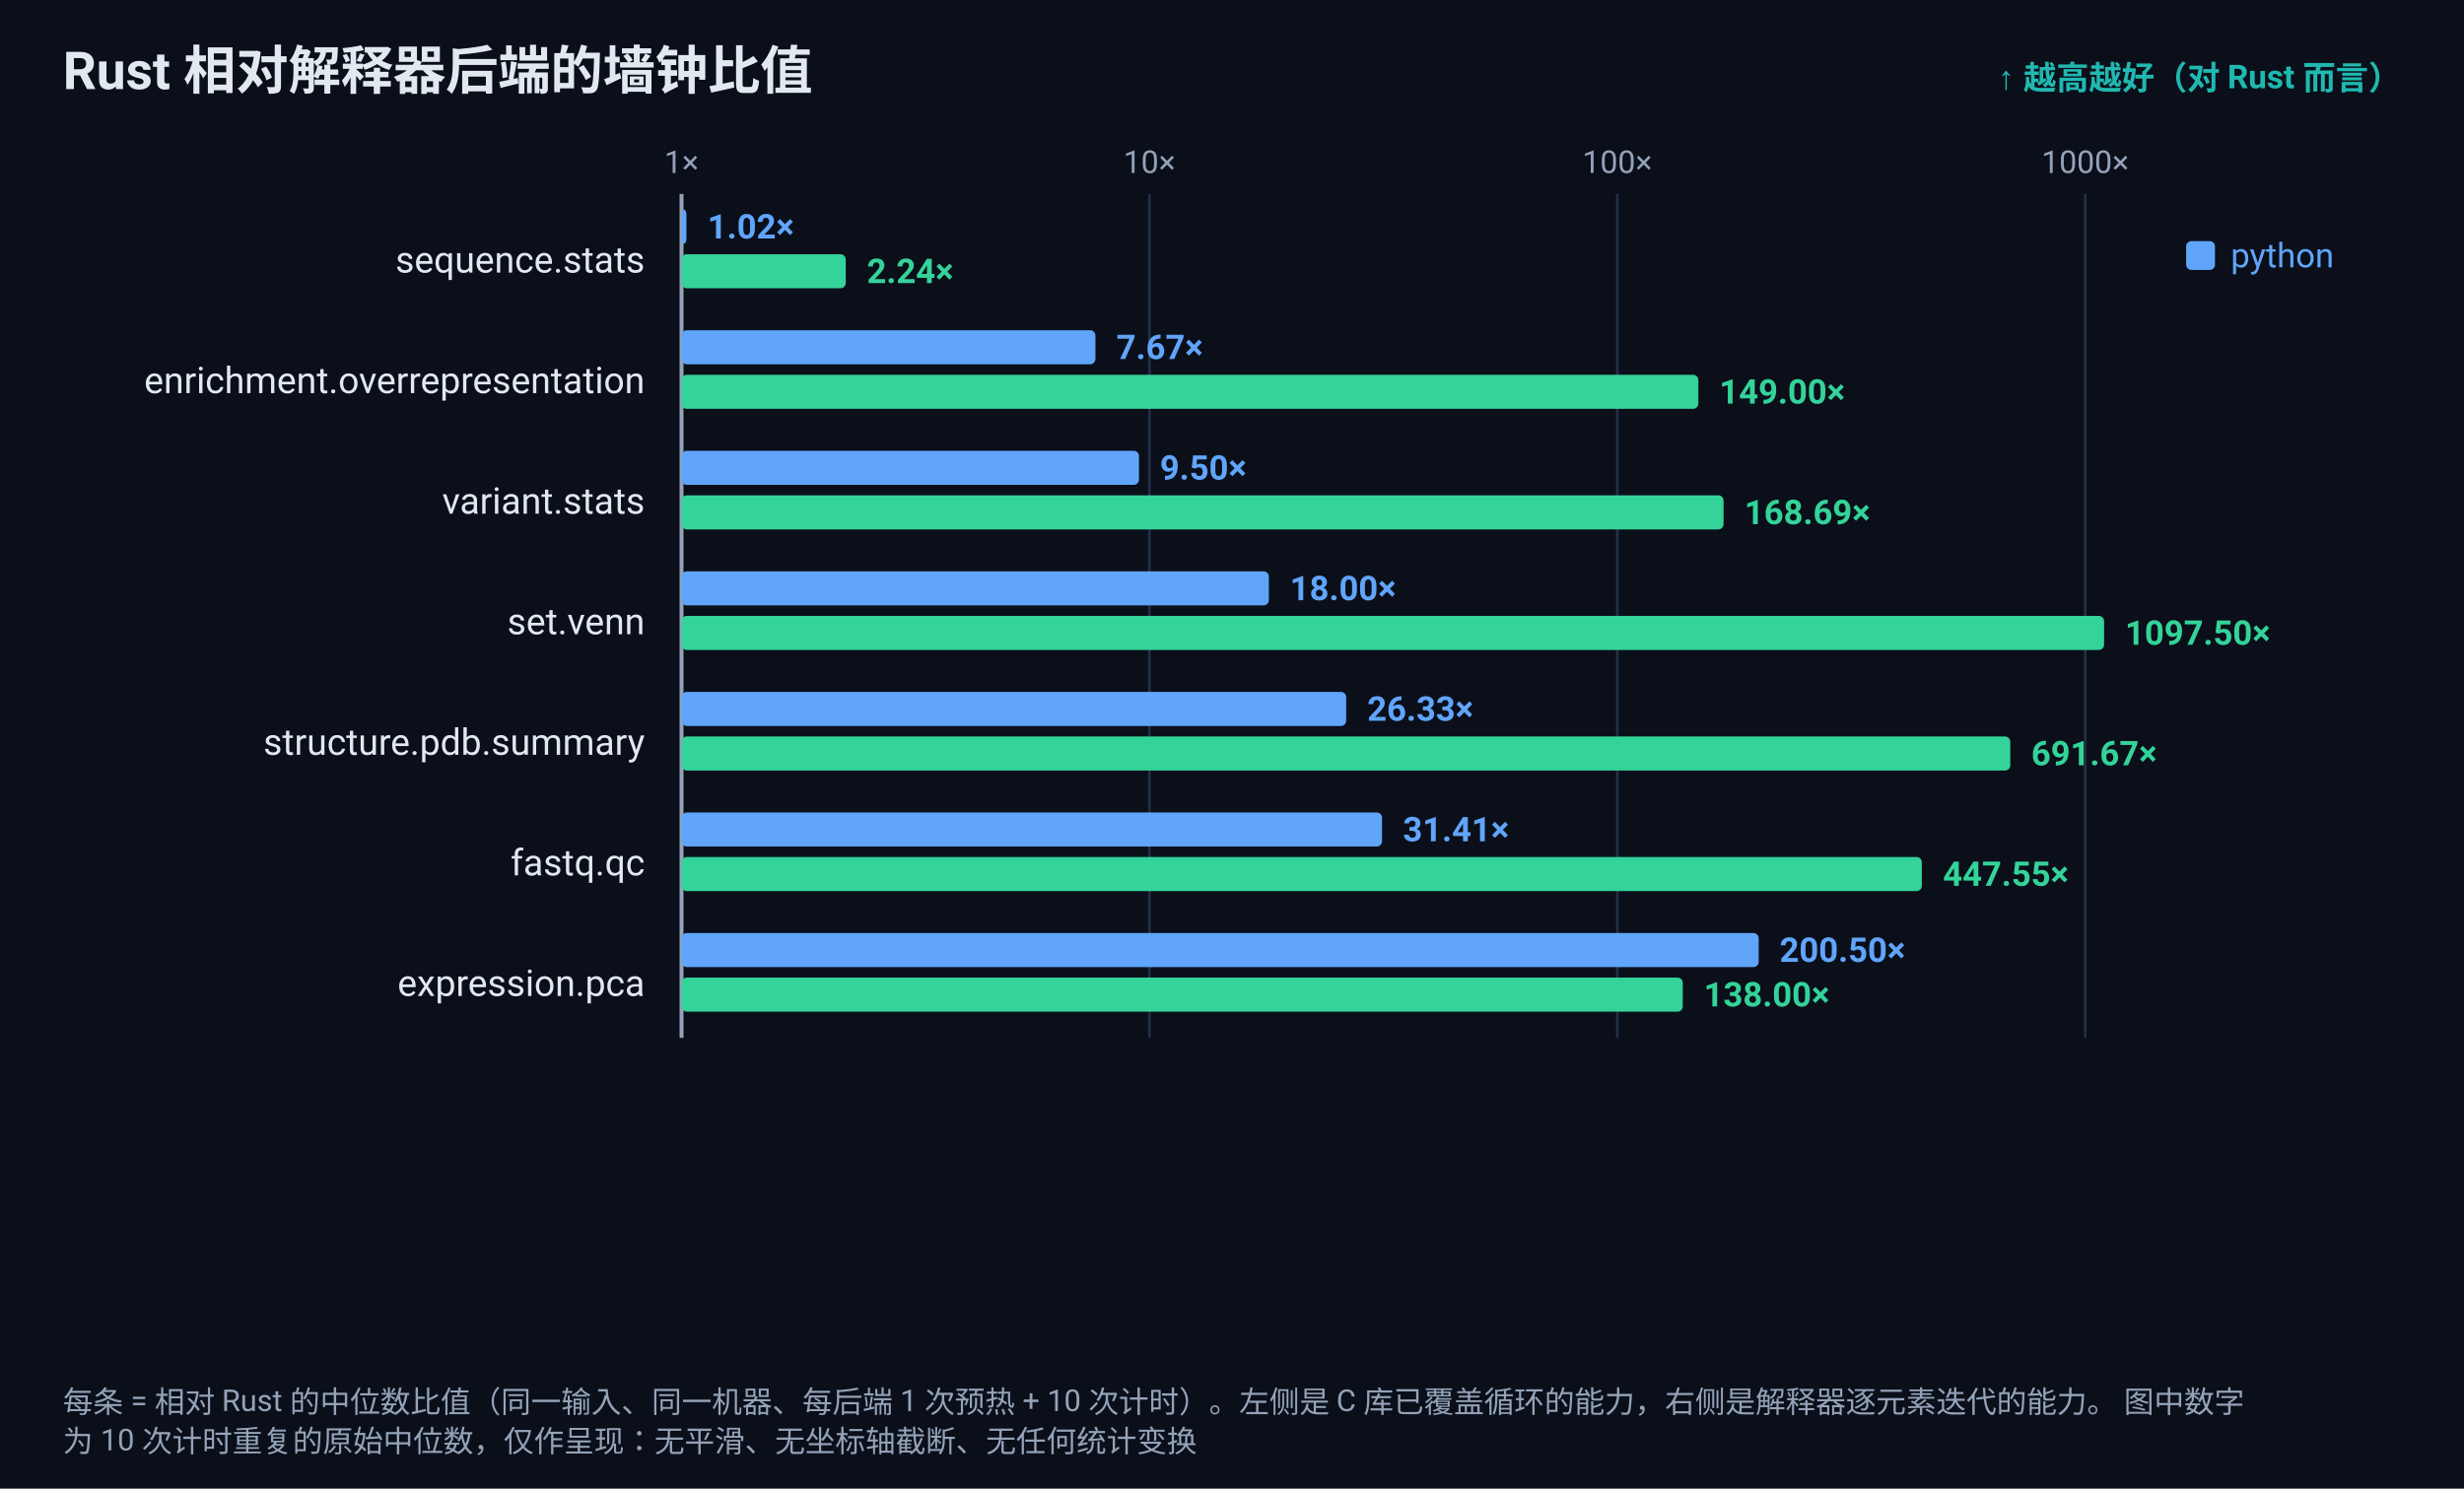
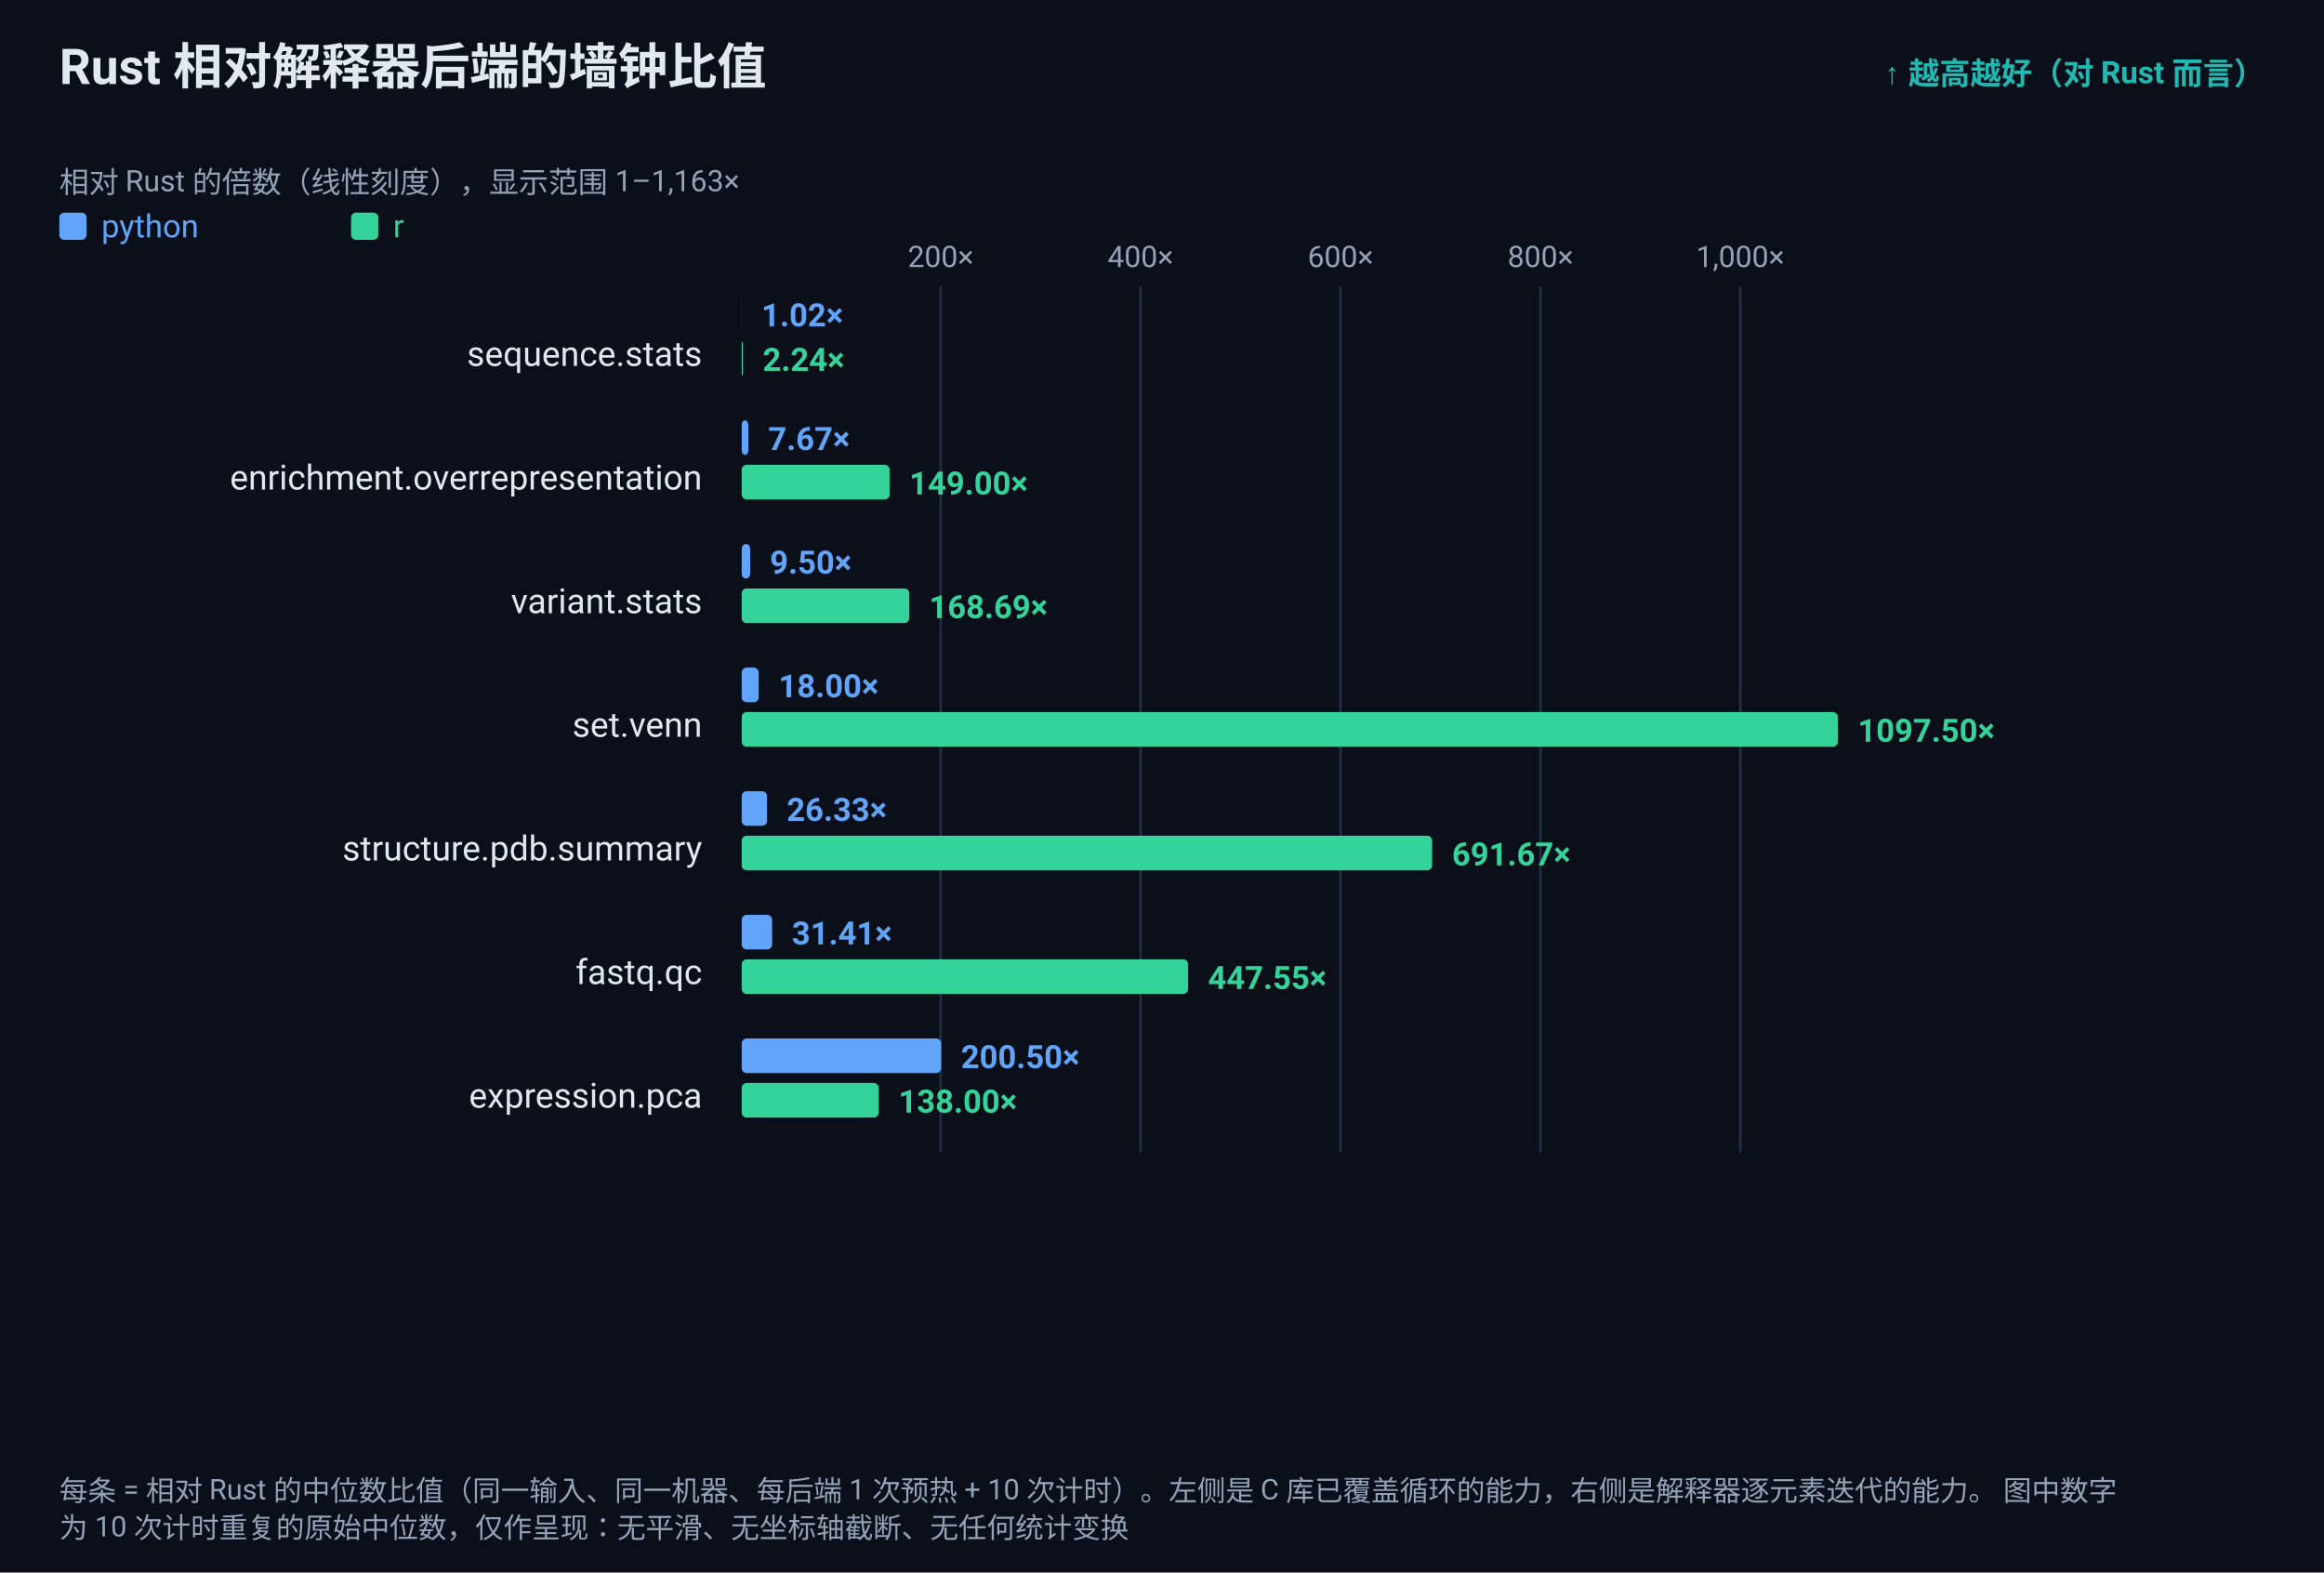
- <svg xmlns="http://www.w3.org/2000/svg" viewBox="0 0 940 568" width="940" height="568" role="img" aria-label="Rust 相对解释器后端的墙钟比值">
-   <rect width="940" height="568" fill="#0a0f1a" />
+ <svg xmlns="http://www.w3.org/2000/svg" viewBox="0 0 940 636" width="940" height="636" role="img" aria-label="Rust 相对解释器后端的墙钟比值">
+   <rect width="940" height="636" fill="#0a0f1a" />
  <text x="24" y="34" fill="#e2e8f0" font-family="-apple-system,BlinkMacSystemFont,'Segoe UI',Roboto,'Helvetica Neue',Arial,'Noto Sans SC',sans-serif" font-size="20" font-weight="600">Rust 相对解释器后端的墙钟比值</text>
  <text x="916" y="34" fill="#20B8B0" font-family="-apple-system,BlinkMacSystemFont,'Segoe UI',Roboto,'Helvetica Neue',Arial,'Noto Sans SC',sans-serif" font-size="12.5" font-weight="600" text-anchor="end">↑ 越高越好（对 Rust 而言）</text>
-   <line x1="260.0" y1="74.0" x2="260.0" y2="396.0" stroke="#223046" stroke-width="1.0" opacity="1.0" />
-   <text x="260.0" y="66.0" fill="#94a3b8" font-family="-apple-system,BlinkMacSystemFont,'Segoe UI',Roboto,'Helvetica Neue',Arial,'Noto Sans SC',sans-serif" font-size="12" font-weight="400" text-anchor="middle">1×</text>
-   <line x1="438.5" y1="74.0" x2="438.5" y2="396.0" stroke="#223046" stroke-width="1.0" opacity="1.0" />
-   <text x="438.5" y="66.0" fill="#94a3b8" font-family="-apple-system,BlinkMacSystemFont,'Segoe UI',Roboto,'Helvetica Neue',Arial,'Noto Sans SC',sans-serif" font-size="12" font-weight="400" text-anchor="middle">10×</text>
-   <line x1="617.0" y1="74.0" x2="617.0" y2="396.0" stroke="#223046" stroke-width="1.0" opacity="1.0" />
-   <text x="617.0" y="66.0" fill="#94a3b8" font-family="-apple-system,BlinkMacSystemFont,'Segoe UI',Roboto,'Helvetica Neue',Arial,'Noto Sans SC',sans-serif" font-size="12" font-weight="400" text-anchor="middle">100×</text>
-   <line x1="795.5" y1="74.0" x2="795.5" y2="396.0" stroke="#223046" stroke-width="1.0" opacity="1.0" />
-   <text x="795.5" y="66.0" fill="#94a3b8" font-family="-apple-system,BlinkMacSystemFont,'Segoe UI',Roboto,'Helvetica Neue',Arial,'Noto Sans SC',sans-serif" font-size="12" font-weight="400" text-anchor="middle">1000×</text>
-   <line x1="260.0" y1="74.0" x2="260.0" y2="396.0" stroke="#94a3b8" stroke-width="1.5" opacity="1.0" />
-   <rect x="834.00" y="92.00" width="11.00" height="11.00" rx="2" fill="#60a5fa" opacity="1.0" />
-   <text x="851.0" y="102.0" fill="#60a5fa" font-family="-apple-system,BlinkMacSystemFont,'Segoe UI',Roboto,'Helvetica Neue',Arial,'Noto Sans SC',sans-serif" font-size="13" font-weight="400" text-anchor="start">python</text>
-   <rect x="954.00" y="92.00" width="11.00" height="11.00" rx="2" fill="#34d399" opacity="1.0" />
-   <text x="971.0" y="102.0" fill="#34d399" font-family="-apple-system,BlinkMacSystemFont,'Segoe UI',Roboto,'Helvetica Neue',Arial,'Noto Sans SC',sans-serif" font-size="13" font-weight="400" text-anchor="start">r</text>
-   <text x="246.0" y="104.0" fill="#e2e8f0" font-family="-apple-system,BlinkMacSystemFont,'Segoe UI',Roboto,'Helvetica Neue',Arial,'Noto Sans SC',sans-serif" font-size="14" font-weight="400" text-anchor="end">sequence.stats</text>
-   <rect x="260.00" y="80.00" width="1.87" height="13.00" rx="2.0" fill="#60a5fa" opacity="1.0" />
-   <text x="269.9" y="91.0" fill="#60a5fa" font-family="-apple-system,BlinkMacSystemFont,'Segoe UI',Roboto,'Helvetica Neue',Arial,'Noto Sans SC',sans-serif" font-size="13" font-weight="600" text-anchor="start">1.02×</text>
-   <rect x="260.00" y="97.00" width="62.65" height="13.00" rx="2.0" fill="#34d399" opacity="1.0" />
-   <text x="330.7" y="108.0" fill="#34d399" font-family="-apple-system,BlinkMacSystemFont,'Segoe UI',Roboto,'Helvetica Neue',Arial,'Noto Sans SC',sans-serif" font-size="13" font-weight="600" text-anchor="start">2.24×</text>
-   <text x="246.0" y="150.0" fill="#e2e8f0" font-family="-apple-system,BlinkMacSystemFont,'Segoe UI',Roboto,'Helvetica Neue',Arial,'Noto Sans SC',sans-serif" font-size="14" font-weight="400" text-anchor="end">enrichment.overrepresentation</text>
-   <rect x="260.00" y="126.00" width="157.90" height="13.00" rx="2.0" fill="#60a5fa" opacity="1.0" />
-   <text x="425.9" y="137.0" fill="#60a5fa" font-family="-apple-system,BlinkMacSystemFont,'Segoe UI',Roboto,'Helvetica Neue',Arial,'Noto Sans SC',sans-serif" font-size="13" font-weight="600" text-anchor="start">7.67×</text>
-   <rect x="260.00" y="143.00" width="387.91" height="13.00" rx="2.0" fill="#34d399" opacity="1.0" />
-   <text x="655.9" y="154.0" fill="#34d399" font-family="-apple-system,BlinkMacSystemFont,'Segoe UI',Roboto,'Helvetica Neue',Arial,'Noto Sans SC',sans-serif" font-size="13" font-weight="600" text-anchor="start">149.00×</text>
-   <text x="246.0" y="196.0" fill="#e2e8f0" font-family="-apple-system,BlinkMacSystemFont,'Segoe UI',Roboto,'Helvetica Neue',Arial,'Noto Sans SC',sans-serif" font-size="14" font-weight="400" text-anchor="end">variant.stats</text>
-   <rect x="260.00" y="172.00" width="174.52" height="13.00" rx="2.0" fill="#60a5fa" opacity="1.0" />
-   <text x="442.5" y="183.0" fill="#60a5fa" font-family="-apple-system,BlinkMacSystemFont,'Segoe UI',Roboto,'Helvetica Neue',Arial,'Noto Sans SC',sans-serif" font-size="13" font-weight="600" text-anchor="start">9.50×</text>
-   <rect x="260.00" y="189.00" width="397.53" height="13.00" rx="2.0" fill="#34d399" opacity="1.0" />
-   <text x="665.5" y="200.0" fill="#34d399" font-family="-apple-system,BlinkMacSystemFont,'Segoe UI',Roboto,'Helvetica Neue',Arial,'Noto Sans SC',sans-serif" font-size="13" font-weight="600" text-anchor="start">168.69×</text>
-   <text x="246.0" y="242.0" fill="#e2e8f0" font-family="-apple-system,BlinkMacSystemFont,'Segoe UI',Roboto,'Helvetica Neue',Arial,'Noto Sans SC',sans-serif" font-size="14" font-weight="400" text-anchor="end">set.venn</text>
-   <rect x="260.00" y="218.00" width="224.06" height="13.00" rx="2.0" fill="#60a5fa" opacity="1.0" />
-   <text x="492.1" y="229.0" fill="#60a5fa" font-family="-apple-system,BlinkMacSystemFont,'Segoe UI',Roboto,'Helvetica Neue',Arial,'Noto Sans SC',sans-serif" font-size="13" font-weight="600" text-anchor="start">18.00×</text>
-   <rect x="260.00" y="235.00" width="542.70" height="13.00" rx="2.0" fill="#34d399" opacity="1.0" />
-   <text x="810.7" y="246.0" fill="#34d399" font-family="-apple-system,BlinkMacSystemFont,'Segoe UI',Roboto,'Helvetica Neue',Arial,'Noto Sans SC',sans-serif" font-size="13" font-weight="600" text-anchor="start">1097.50×</text>
-   <text x="246.0" y="288.0" fill="#e2e8f0" font-family="-apple-system,BlinkMacSystemFont,'Segoe UI',Roboto,'Helvetica Neue',Arial,'Noto Sans SC',sans-serif" font-size="14" font-weight="400" text-anchor="end">structure.pdb.summary</text>
-   <rect x="260.00" y="264.00" width="253.56" height="13.00" rx="2.0" fill="#60a5fa" opacity="1.0" />
-   <text x="521.6" y="275.0" fill="#60a5fa" font-family="-apple-system,BlinkMacSystemFont,'Segoe UI',Roboto,'Helvetica Neue',Arial,'Noto Sans SC',sans-serif" font-size="13" font-weight="600" text-anchor="start">26.33×</text>
-   <rect x="260.00" y="281.00" width="506.91" height="13.00" rx="2.0" fill="#34d399" opacity="1.0" />
-   <text x="774.9" y="292.0" fill="#34d399" font-family="-apple-system,BlinkMacSystemFont,'Segoe UI',Roboto,'Helvetica Neue',Arial,'Noto Sans SC',sans-serif" font-size="13" font-weight="600" text-anchor="start">691.67×</text>
-   <text x="246.0" y="334.0" fill="#e2e8f0" font-family="-apple-system,BlinkMacSystemFont,'Segoe UI',Roboto,'Helvetica Neue',Arial,'Noto Sans SC',sans-serif" font-size="14" font-weight="400" text-anchor="end">fastq.qc</text>
-   <rect x="260.00" y="310.00" width="267.23" height="13.00" rx="2.0" fill="#60a5fa" opacity="1.0" />
-   <text x="535.2" y="321.0" fill="#60a5fa" font-family="-apple-system,BlinkMacSystemFont,'Segoe UI',Roboto,'Helvetica Neue',Arial,'Noto Sans SC',sans-serif" font-size="13" font-weight="600" text-anchor="start">31.41×</text>
-   <rect x="260.00" y="327.00" width="473.17" height="13.00" rx="2.0" fill="#34d399" opacity="1.0" />
-   <text x="741.2" y="338.0" fill="#34d399" font-family="-apple-system,BlinkMacSystemFont,'Segoe UI',Roboto,'Helvetica Neue',Arial,'Noto Sans SC',sans-serif" font-size="13" font-weight="600" text-anchor="start">447.55×</text>
-   <text x="246.0" y="380.0" fill="#e2e8f0" font-family="-apple-system,BlinkMacSystemFont,'Segoe UI',Roboto,'Helvetica Neue',Arial,'Noto Sans SC',sans-serif" font-size="14" font-weight="400" text-anchor="end">expression.pca</text>
-   <rect x="260.00" y="356.00" width="410.92" height="13.00" rx="2.0" fill="#60a5fa" opacity="1.0" />
-   <text x="678.9" y="367.0" fill="#60a5fa" font-family="-apple-system,BlinkMacSystemFont,'Segoe UI',Roboto,'Helvetica Neue',Arial,'Noto Sans SC',sans-serif" font-size="13" font-weight="600" text-anchor="start">200.50×</text>
-   <rect x="260.00" y="373.00" width="381.96" height="13.00" rx="2.0" fill="#34d399" opacity="1.0" />
-   <text x="650.0" y="384.0" fill="#34d399" font-family="-apple-system,BlinkMacSystemFont,'Segoe UI',Roboto,'Helvetica Neue',Arial,'Noto Sans SC',sans-serif" font-size="13" font-weight="600" text-anchor="start">138.00×</text>
-   <text x="24" y="539" fill="#94a3b8" font-family="-apple-system,BlinkMacSystemFont,'Segoe UI',Roboto,'Helvetica Neue',Arial,'Noto Sans SC',sans-serif" font-size="11.5">每条 = 相对 Rust 的中位数比值（同一输入、同一机器、每后端 1 次预热 + 10 次计时）。左侧是 C 库已覆盖循环的能力，右侧是解释器逐元素迭代的能力。 图中数字</text>
-   <text x="24" y="554" fill="#94a3b8" font-family="-apple-system,BlinkMacSystemFont,'Segoe UI',Roboto,'Helvetica Neue',Arial,'Noto Sans SC',sans-serif" font-size="11.5">为 10 次计时重复的原始中位数，仅作呈现：无平滑、无坐标轴截断、无任何统计变换</text>
+   <rect x="24.00" y="86.00" width="11.00" height="11.00" rx="2" fill="#60a5fa" opacity="1.0" />
+   <text x="41.0" y="96.0" fill="#60a5fa" font-family="-apple-system,BlinkMacSystemFont,'Segoe UI',Roboto,'Helvetica Neue',Arial,'Noto Sans SC',sans-serif" font-size="13" font-weight="400" text-anchor="start">python</text>
+   <rect x="142.00" y="86.00" width="11.00" height="11.00" rx="2" fill="#34d399" opacity="1.0" />
+   <text x="159.0" y="96.0" fill="#34d399" font-family="-apple-system,BlinkMacSystemFont,'Segoe UI',Roboto,'Helvetica Neue',Arial,'Noto Sans SC',sans-serif" font-size="13" font-weight="400" text-anchor="start">r</text>
+   <line x1="380.47" y1="116.00" x2="380.47" y2="466.00" stroke="#223046" stroke-width="1.0" opacity="1.0" />
+   <text x="380.5" y="108.0" fill="#94a3b8" font-family="-apple-system,BlinkMacSystemFont,'Segoe UI',Roboto,'Helvetica Neue',Arial,'Noto Sans SC',sans-serif" font-size="12" font-weight="400" text-anchor="middle">200×</text>
+   <line x1="461.34" y1="116.00" x2="461.34" y2="466.00" stroke="#223046" stroke-width="1.0" opacity="1.0" />
+   <text x="461.3" y="108.0" fill="#94a3b8" font-family="-apple-system,BlinkMacSystemFont,'Segoe UI',Roboto,'Helvetica Neue',Arial,'Noto Sans SC',sans-serif" font-size="12" font-weight="400" text-anchor="middle">400×</text>
+   <line x1="542.21" y1="116.00" x2="542.21" y2="466.00" stroke="#223046" stroke-width="1.0" opacity="1.0" />
+   <text x="542.2" y="108.0" fill="#94a3b8" font-family="-apple-system,BlinkMacSystemFont,'Segoe UI',Roboto,'Helvetica Neue',Arial,'Noto Sans SC',sans-serif" font-size="12" font-weight="400" text-anchor="middle">600×</text>
+   <line x1="623.08" y1="116.00" x2="623.08" y2="466.00" stroke="#223046" stroke-width="1.0" opacity="1.0" />
+   <text x="623.1" y="108.0" fill="#94a3b8" font-family="-apple-system,BlinkMacSystemFont,'Segoe UI',Roboto,'Helvetica Neue',Arial,'Noto Sans SC',sans-serif" font-size="12" font-weight="400" text-anchor="middle">800×</text>
+   <line x1="703.95" y1="116.00" x2="703.95" y2="466.00" stroke="#223046" stroke-width="1.0" opacity="1.0" />
+   <text x="703.9" y="108.0" fill="#94a3b8" font-family="-apple-system,BlinkMacSystemFont,'Segoe UI',Roboto,'Helvetica Neue',Arial,'Noto Sans SC',sans-serif" font-size="12" font-weight="400" text-anchor="middle">1,000×</text>
+   <text x="300.0" y="108.0" fill="#e2e8f0" font-family="-apple-system,BlinkMacSystemFont,'Segoe UI',Roboto,'Helvetica Neue',Arial,'Noto Sans SC',sans-serif" font-size="12" font-weight="400" text-anchor="start" />
+   <text x="24.0" y="78.0" fill="#94a3b8" font-family="-apple-system,BlinkMacSystemFont,'Segoe UI',Roboto,'Helvetica Neue',Arial,'Noto Sans SC',sans-serif" font-size="12" font-weight="400" text-anchor="start">相对 Rust 的倍数（线性刻度），显示范围 1–1,163×</text>
+   <text x="284.0" y="148.0" fill="#e2e8f0" font-family="-apple-system,BlinkMacSystemFont,'Segoe UI',Roboto,'Helvetica Neue',Arial,'Noto Sans SC',sans-serif" font-size="14" font-weight="400" text-anchor="end">sequence.stats</text>
+   <rect x="300.00" y="120.00" width="0.01" height="14.00" rx="2" fill="#60a5fa" opacity="1.0" />
+   <text x="308.0" y="132.0" fill="#60a5fa" font-family="-apple-system,BlinkMacSystemFont,'Segoe UI',Roboto,'Helvetica Neue',Arial,'Noto Sans SC',sans-serif" font-size="13" font-weight="600" text-anchor="start">1.02×</text>
+   <rect x="300.00" y="138.00" width="0.50" height="14.00" rx="2" fill="#34d399" opacity="1.0" />
+   <text x="308.5" y="150.0" fill="#34d399" font-family="-apple-system,BlinkMacSystemFont,'Segoe UI',Roboto,'Helvetica Neue',Arial,'Noto Sans SC',sans-serif" font-size="13" font-weight="600" text-anchor="start">2.24×</text>
+   <text x="284.0" y="198.0" fill="#e2e8f0" font-family="-apple-system,BlinkMacSystemFont,'Segoe UI',Roboto,'Helvetica Neue',Arial,'Noto Sans SC',sans-serif" font-size="14" font-weight="400" text-anchor="end">enrichment.overrepresentation</text>
+   <rect x="300.00" y="170.00" width="2.70" height="14.00" rx="2" fill="#60a5fa" opacity="1.0" />
+   <text x="310.7" y="182.0" fill="#60a5fa" font-family="-apple-system,BlinkMacSystemFont,'Segoe UI',Roboto,'Helvetica Neue',Arial,'Noto Sans SC',sans-serif" font-size="13" font-weight="600" text-anchor="start">7.67×</text>
+   <rect x="300.00" y="188.00" width="59.84" height="14.00" rx="2" fill="#34d399" opacity="1.0" />
+   <text x="367.8" y="200.0" fill="#34d399" font-family="-apple-system,BlinkMacSystemFont,'Segoe UI',Roboto,'Helvetica Neue',Arial,'Noto Sans SC',sans-serif" font-size="13" font-weight="600" text-anchor="start">149.00×</text>
+   <text x="284.0" y="248.0" fill="#e2e8f0" font-family="-apple-system,BlinkMacSystemFont,'Segoe UI',Roboto,'Helvetica Neue',Arial,'Noto Sans SC',sans-serif" font-size="14" font-weight="400" text-anchor="end">variant.stats</text>
+   <rect x="300.00" y="220.00" width="3.44" height="14.00" rx="2" fill="#60a5fa" opacity="1.0" />
+   <text x="311.4" y="232.0" fill="#60a5fa" font-family="-apple-system,BlinkMacSystemFont,'Segoe UI',Roboto,'Helvetica Neue',Arial,'Noto Sans SC',sans-serif" font-size="13" font-weight="600" text-anchor="start">9.50×</text>
+   <rect x="300.00" y="238.00" width="67.80" height="14.00" rx="2" fill="#34d399" opacity="1.0" />
+   <text x="375.8" y="250.0" fill="#34d399" font-family="-apple-system,BlinkMacSystemFont,'Segoe UI',Roboto,'Helvetica Neue',Arial,'Noto Sans SC',sans-serif" font-size="13" font-weight="600" text-anchor="start">168.69×</text>
+   <text x="284.0" y="298.0" fill="#e2e8f0" font-family="-apple-system,BlinkMacSystemFont,'Segoe UI',Roboto,'Helvetica Neue',Arial,'Noto Sans SC',sans-serif" font-size="14" font-weight="400" text-anchor="end">set.venn</text>
+   <rect x="300.00" y="270.00" width="6.87" height="14.00" rx="2" fill="#60a5fa" opacity="1.0" />
+   <text x="314.9" y="282.0" fill="#60a5fa" font-family="-apple-system,BlinkMacSystemFont,'Segoe UI',Roboto,'Helvetica Neue',Arial,'Noto Sans SC',sans-serif" font-size="13" font-weight="600" text-anchor="start">18.00×</text>
+   <rect x="300.00" y="288.00" width="443.37" height="14.00" rx="2" fill="#34d399" opacity="1.0" />
+   <text x="751.4" y="300.0" fill="#34d399" font-family="-apple-system,BlinkMacSystemFont,'Segoe UI',Roboto,'Helvetica Neue',Arial,'Noto Sans SC',sans-serif" font-size="13" font-weight="600" text-anchor="start">1097.50×</text>
+   <text x="284.0" y="348.0" fill="#e2e8f0" font-family="-apple-system,BlinkMacSystemFont,'Segoe UI',Roboto,'Helvetica Neue',Arial,'Noto Sans SC',sans-serif" font-size="14" font-weight="400" text-anchor="end">structure.pdb.summary</text>
+   <rect x="300.00" y="320.00" width="10.24" height="14.00" rx="2" fill="#60a5fa" opacity="1.0" />
+   <text x="318.2" y="332.0" fill="#60a5fa" font-family="-apple-system,BlinkMacSystemFont,'Segoe UI',Roboto,'Helvetica Neue',Arial,'Noto Sans SC',sans-serif" font-size="13" font-weight="600" text-anchor="start">26.33×</text>
+   <rect x="300.00" y="338.00" width="279.27" height="14.00" rx="2" fill="#34d399" opacity="1.0" />
+   <text x="587.3" y="350.0" fill="#34d399" font-family="-apple-system,BlinkMacSystemFont,'Segoe UI',Roboto,'Helvetica Neue',Arial,'Noto Sans SC',sans-serif" font-size="13" font-weight="600" text-anchor="start">691.67×</text>
+   <text x="284.0" y="398.0" fill="#e2e8f0" font-family="-apple-system,BlinkMacSystemFont,'Segoe UI',Roboto,'Helvetica Neue',Arial,'Noto Sans SC',sans-serif" font-size="14" font-weight="400" text-anchor="end">fastq.qc</text>
+   <rect x="300.00" y="370.00" width="12.30" height="14.00" rx="2" fill="#60a5fa" opacity="1.0" />
+   <text x="320.3" y="382.0" fill="#60a5fa" font-family="-apple-system,BlinkMacSystemFont,'Segoe UI',Roboto,'Helvetica Neue',Arial,'Noto Sans SC',sans-serif" font-size="13" font-weight="600" text-anchor="start">31.41×</text>
+   <rect x="300.00" y="388.00" width="180.56" height="14.00" rx="2" fill="#34d399" opacity="1.0" />
+   <text x="488.6" y="400.0" fill="#34d399" font-family="-apple-system,BlinkMacSystemFont,'Segoe UI',Roboto,'Helvetica Neue',Arial,'Noto Sans SC',sans-serif" font-size="13" font-weight="600" text-anchor="start">447.55×</text>
+   <text x="284.0" y="448.0" fill="#e2e8f0" font-family="-apple-system,BlinkMacSystemFont,'Segoe UI',Roboto,'Helvetica Neue',Arial,'Noto Sans SC',sans-serif" font-size="14" font-weight="400" text-anchor="end">expression.pca</text>
+   <rect x="300.00" y="420.00" width="80.67" height="14.00" rx="2" fill="#60a5fa" opacity="1.0" />
+   <text x="388.7" y="432.0" fill="#60a5fa" font-family="-apple-system,BlinkMacSystemFont,'Segoe UI',Roboto,'Helvetica Neue',Arial,'Noto Sans SC',sans-serif" font-size="13" font-weight="600" text-anchor="start">200.50×</text>
+   <rect x="300.00" y="438.00" width="55.40" height="14.00" rx="2" fill="#34d399" opacity="1.0" />
+   <text x="363.4" y="450.0" fill="#34d399" font-family="-apple-system,BlinkMacSystemFont,'Segoe UI',Roboto,'Helvetica Neue',Arial,'Noto Sans SC',sans-serif" font-size="13" font-weight="600" text-anchor="start">138.00×</text>
+   <text x="24" y="607" fill="#94a3b8" font-family="-apple-system,BlinkMacSystemFont,'Segoe UI',Roboto,'Helvetica Neue',Arial,'Noto Sans SC',sans-serif" font-size="11.5">每条 = 相对 Rust 的中位数比值（同一输入、同一机器、每后端 1 次预热 + 10 次计时）。左侧是 C 库已覆盖循环的能力，右侧是解释器逐元素迭代的能力。 图中数字</text>
+   <text x="24" y="622" fill="#94a3b8" font-family="-apple-system,BlinkMacSystemFont,'Segoe UI',Roboto,'Helvetica Neue',Arial,'Noto Sans SC',sans-serif" font-size="11.5">为 10 次计时重复的原始中位数，仅作呈现：无平滑、无坐标轴截断、无任何统计变换</text>
</svg>
